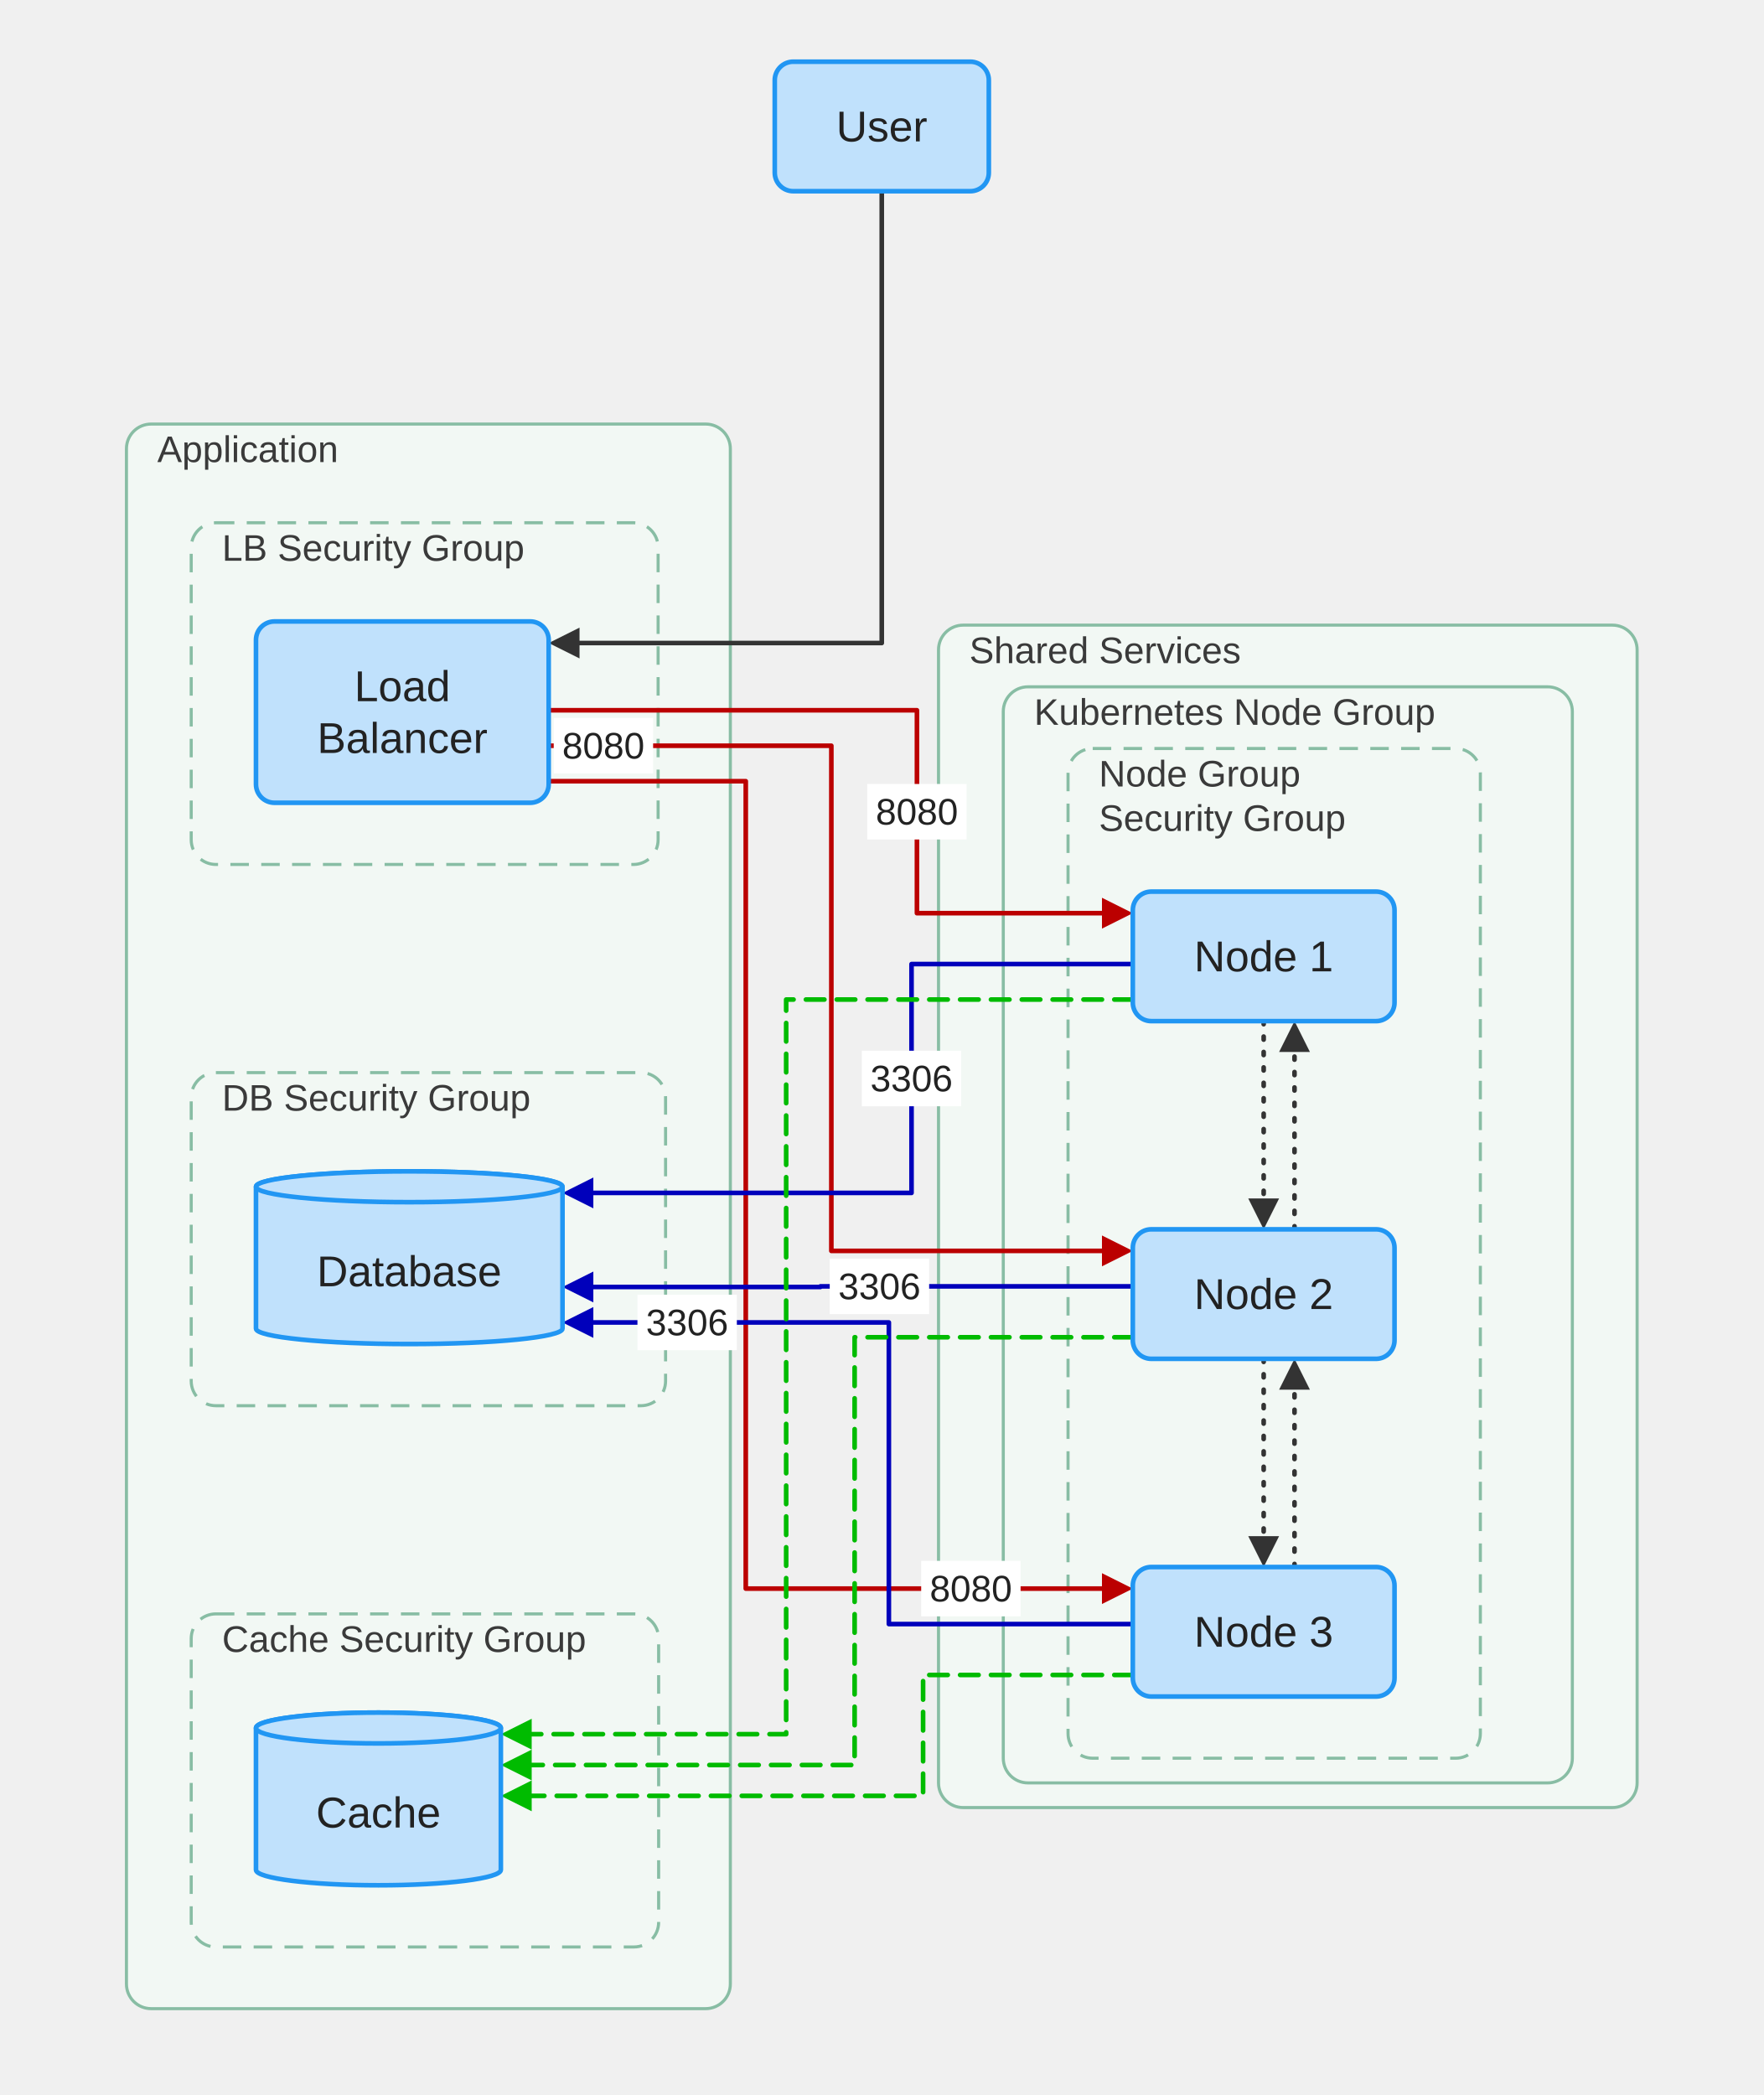
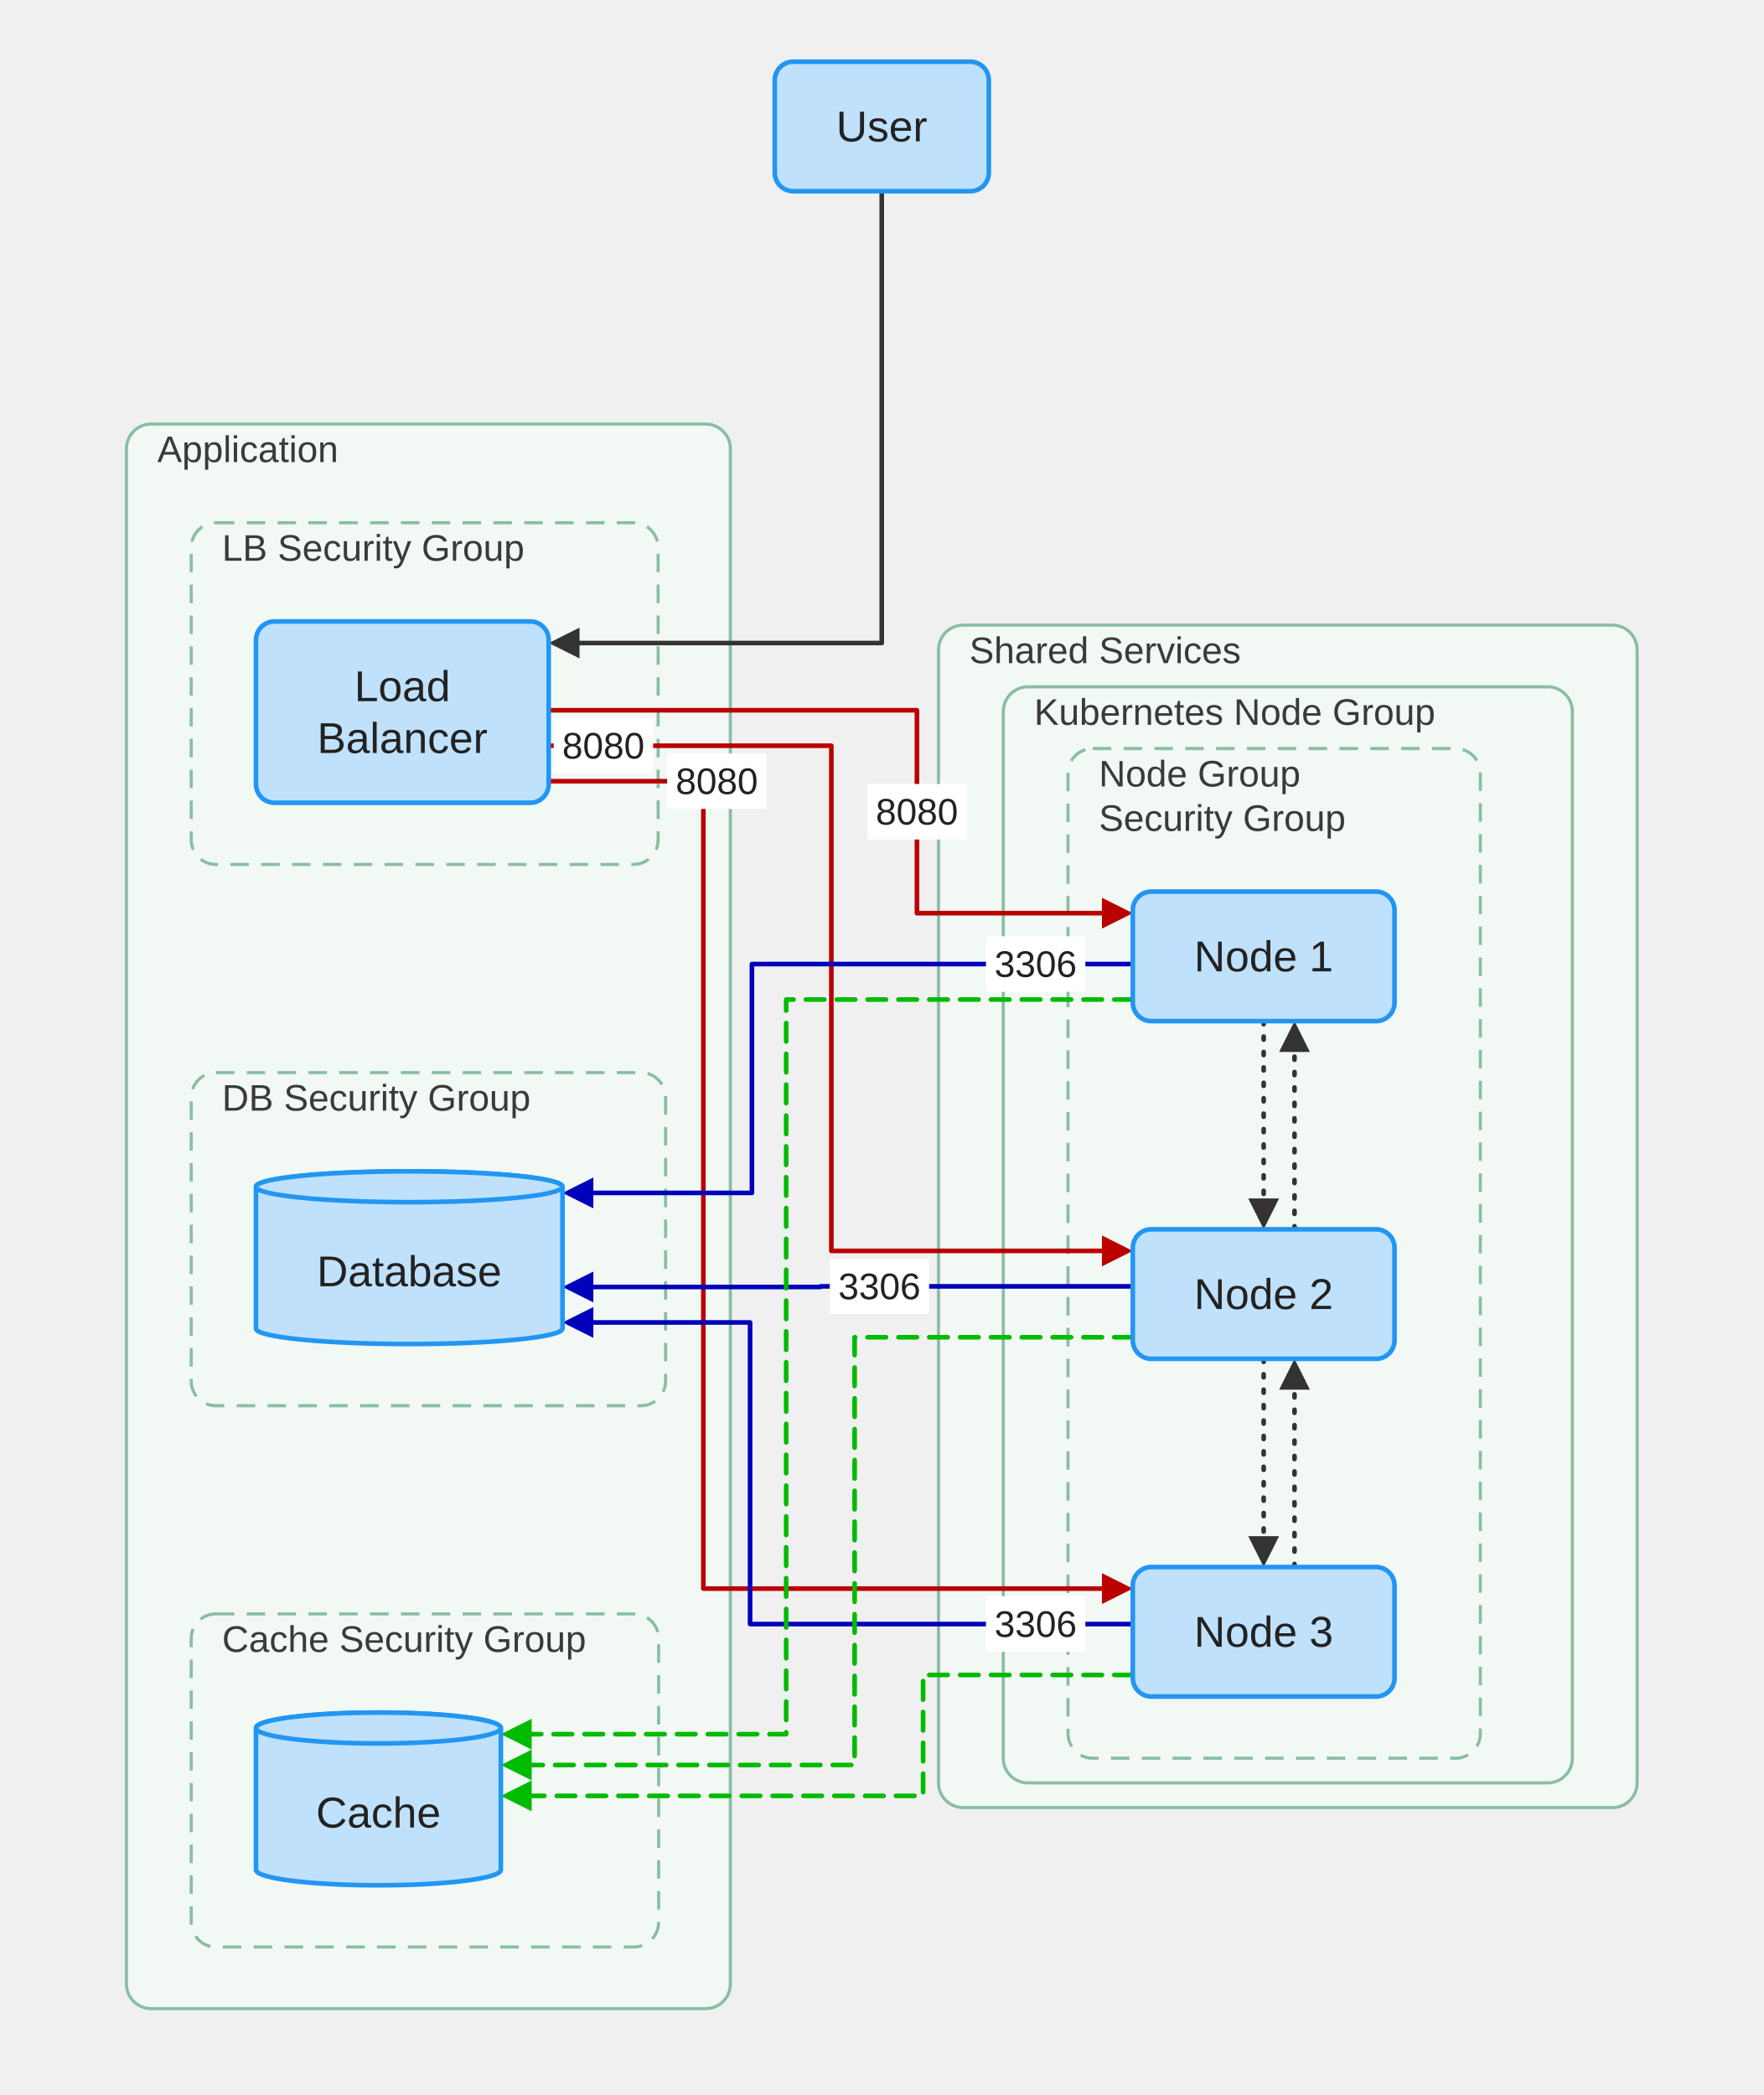
<svg xmlns="http://www.w3.org/2000/svg" width="571.82" height="679.30" viewBox="0 0 571.82 679.30">
  <defs>
    <marker id="arrow" viewBox="0 0 10 10" refX="6.00" refY="5" markerWidth="10" markerHeight="10" orient="auto" markerUnits="userSpaceOnUse">
      <path d="M0,0 L10,5 L0,10 Z" fill="#333" />
    </marker>
    <marker id="arrow-b00" viewBox="0 0 10 10" refX="6.00" refY="5" markerWidth="10" markerHeight="10" orient="auto" markerUnits="userSpaceOnUse">
      <path d="M0,0 L10,5 L0,10 Z" fill="#b00" />
    </marker>
    <marker id="arrow-00b" viewBox="0 0 10 10" refX="6.00" refY="5" markerWidth="10" markerHeight="10" orient="auto" markerUnits="userSpaceOnUse">
      <path d="M0,0 L10,5 L0,10 Z" fill="#00b" />
    </marker>
    <marker id="arrow-0b0" viewBox="0 0 10 10" refX="6.00" refY="5" markerWidth="10" markerHeight="10" orient="auto" markerUnits="userSpaceOnUse">
      <path d="M0,0 L10,5 L0,10 Z" fill="#0b0" />
    </marker>
  </defs>
  <g fill="none" stroke="#88BDA4" stroke-width="1" stroke-linejoin="round">
    <rect x="20.00" y="129.50" width="531.82" height="529.80" rx="8" ry="8" fill="none" stroke="none" stroke-width="1" />
    <rect x="41.00" y="137.50" width="195.81" height="513.80" rx="8" ry="8" fill="#f2f8f4" stroke="#88BDA4" stroke-width="1" />
    <rect x="62.00" y="169.50" width="151.39" height="110.80" rx="8" ry="8" fill="#f2f8f4" stroke="#88BDA4" stroke-width="1" stroke-dasharray="6 4" />
    <rect x="62.00" y="347.80" width="153.81" height="108.00" rx="8" ry="8" fill="#f2f8f4" stroke="#88BDA4" stroke-width="1" stroke-dasharray="6 4" />
    <rect x="62.00" y="523.30" width="151.56" height="108.00" rx="8" ry="8" fill="#f2f8f4" stroke="#88BDA4" stroke-width="1" stroke-dasharray="6 4" />
    <rect x="304.31" y="202.70" width="226.52" height="383.40" rx="8" ry="8" fill="#f2f8f4" stroke="#88BDA4" stroke-width="1" />
    <rect x="325.31" y="222.70" width="184.52" height="355.40" rx="8" ry="8" fill="#f2f8f4" stroke="#88BDA4" stroke-width="1" />
    <rect x="346.31" y="242.70" width="133.69" height="327.40" rx="8" ry="8" fill="#f2f8f4" stroke="#88BDA4" stroke-width="1" stroke-dasharray="6 4" />
  </g>
  <g fill="#3a3a3a" font-family="Arial, Helvetica, Liberation Sans, DejaVu Sans, sans-serif" font-size="12.00">
    <text x="51.00" y="141.50" text-anchor="start" dominant-baseline="hanging">Application</text>
    <text x="72.00" y="173.50" text-anchor="start" dominant-baseline="hanging">LB Security Group</text>
    <text x="72.00" y="351.80" text-anchor="start" dominant-baseline="hanging">DB Security Group</text>
    <text x="72.00" y="527.30" text-anchor="start" dominant-baseline="hanging">Cache Security Group</text>
    <text x="314.31" y="206.70" text-anchor="start" dominant-baseline="hanging">Shared Services</text>
    <text x="335.31" y="226.70" text-anchor="start" dominant-baseline="hanging">Kubernetes Node Group</text>
    <text x="356.31" y="246.70" text-anchor="start" dominant-baseline="hanging">Node Group<tspan x="356.31" y="261.10">Security Group</tspan>
    </text>
  </g>
  <g fill="none" stroke-linecap="round" stroke-linejoin="round">
    <polyline points="285.91,62.00 285.91,129.50 285.91,208.50 236.81,208.50 213.39,208.50 181.91,208.50" stroke="#333" stroke-width="1.5" marker-end="url(#arrow)" />
    <polyline points="177.91,230.30 213.39,230.30 236.81,230.30 297.31,230.30 297.31,296.10 304.31,296.10 325.31,296.10 346.31,296.10 363.31,296.10" stroke="#b00" stroke-width="1.5" marker-end="url(#arrow-b00)" />
    <polyline points="177.91,241.80 213.39,241.80 236.81,241.80 269.56,241.80 269.56,405.60 304.31,405.60 325.31,405.60 346.31,405.60 363.31,405.60" stroke="#b00" stroke-width="1.5" marker-end="url(#arrow-b00)" />
-     <polyline points="177.91,253.30 213.39,253.30 236.81,253.30 241.81,253.30 241.81,515.10 304.31,515.10 325.31,515.10 346.31,515.10 363.31,515.10" stroke="#b00" stroke-width="1.5" marker-end="url(#arrow-b00)" />
-     <polyline points="367.31,312.60 346.31,312.60 325.31,312.60 304.31,312.60 295.56,312.60 295.56,386.80 236.81,386.80 215.81,386.80 186.39,386.80" stroke="#00b" stroke-width="1.5" marker-end="url(#arrow-00b)" />
+     <polyline points="177.91,253.30 213.39,253.30 236.81,253.30 228.06,253.30 228.06,515.10 236.81,515.10 304.31,515.10 325.31,515.10 346.31,515.10 363.31,515.10" stroke="#b00" stroke-width="1.5" marker-end="url(#arrow-b00)" />
+     <polyline points="367.31,312.60 346.31,312.60 325.31,312.60 304.31,312.60 243.81,312.60 243.81,386.80 236.81,386.80 215.81,386.80 186.39,386.80" stroke="#00b" stroke-width="1.5" marker-end="url(#arrow-00b)" />
    <polyline points="367.31,417.10 346.31,417.10 325.31,417.10 304.31,417.10 266.01,417.10 266.01,417.30 236.81,417.30 215.81,417.30 186.39,417.30" stroke="#00b" stroke-width="1.5" marker-end="url(#arrow-00b)" />
-     <polyline points="367.31,526.60 346.31,526.60 325.31,526.60 304.31,526.60 288.21,526.60 288.21,428.80 236.81,428.80 215.81,428.80 186.39,428.80" stroke="#00b" stroke-width="1.5" marker-end="url(#arrow-00b)" />
+     <polyline points="367.31,526.60 346.31,526.60 325.31,526.60 304.31,526.60 243.21,526.60 243.21,428.80 236.81,428.80 215.81,428.80 186.39,428.80" stroke="#00b" stroke-width="1.5" marker-end="url(#arrow-00b)" />
    <polyline points="367.31,324.10 346.31,324.10 325.31,324.10 304.31,324.10 254.91,324.10 254.91,562.30 236.81,562.30 213.56,562.30 166.40,562.30" stroke="#0b0" stroke-width="1.5" stroke-dasharray="6 4" marker-end="url(#arrow-0b0)" />
    <polyline points="367.31,433.60 346.31,433.60 325.31,433.60 304.31,433.60 277.11,433.60 277.11,572.30 236.81,572.30 213.56,572.30 166.40,572.30" stroke="#0b0" stroke-width="1.5" stroke-dasharray="6 4" marker-end="url(#arrow-0b0)" />
    <polyline points="367.31,543.10 346.31,543.10 325.31,543.10 304.31,543.10 299.31,543.10 299.31,582.30 236.81,582.30 213.56,582.30 166.40,582.30" stroke="#0b0" stroke-width="1.5" stroke-dasharray="6 4" marker-end="url(#arrow-0b0)" />
    <polyline points="409.74,331.10 409.74,394.60" stroke="#333" stroke-width="1.5" stroke-dasharray="1 4" marker-end="url(#arrow)" />
    <polyline points="409.74,440.60 409.74,504.10" stroke="#333" stroke-width="1.5" stroke-dasharray="1 4" marker-end="url(#arrow)" />
    <polyline points="419.74,508.10 419.74,444.60" stroke="#333" stroke-width="1.5" stroke-dasharray="1 4" marker-end="url(#arrow)" />
    <polyline points="419.74,398.60 419.74,335.10" stroke="#333" stroke-width="1.5" stroke-dasharray="1 4" marker-end="url(#arrow)" />
  </g>
  <g fill="#fff" stroke="none">
    <rect x="281.19" y="254.20" width="32.23" height="18.00" />
    <rect x="179.54" y="232.80" width="32.23" height="18.00" />
-     <rect x="298.69" y="506.10" width="32.23" height="18.00" />
-     <rect x="279.44" y="340.70" width="32.23" height="18.00" />
+     <rect x="216.32" y="244.30" width="32.23" height="18.00" />
+     <rect x="319.69" y="303.60" width="32.23" height="18.00" />
    <rect x="269.04" y="408.10" width="32.23" height="18.00" />
-     <rect x="206.69" y="419.80" width="32.23" height="18.00" />
+     <rect x="319.69" y="517.60" width="32.23" height="18.00" />
  </g>
  <g fill="#222" font-family="Arial, Helvetica, Liberation Sans, DejaVu Sans, sans-serif" font-size="12.00" text-anchor="middle" dominant-baseline="central">
    <text x="297.31" y="263.20">8080</text>
    <text x="195.65" y="241.80">8080</text>
-     <text x="314.81" y="515.10">8080</text>
-     <text x="295.56" y="349.70">3306</text>
+     <text x="232.43" y="253.30">8080</text>
+     <text x="335.81" y="312.60">3306</text>
    <text x="285.16" y="417.10">3306</text>
-     <text x="222.81" y="428.80">3306</text>
+     <text x="335.81" y="526.60">3306</text>
  </g>
  <g>
    <rect x="83.00" y="201.50" width="94.91" height="58.80" rx="6" ry="6" fill="#c0e1fc" stroke="#2196F3" stroke-width="1.5" />
    <text x="130.46" y="222.50" font-family="Arial, Helvetica, Liberation Sans, DejaVu Sans, sans-serif" font-size="14" fill="#222" text-anchor="middle" dominant-baseline="central">Load<tspan x="130.46" y="239.30">Balancer</tspan>
    </text>
    <path d="M83.00,384.80 L83.00,430.80 A49.69,5.00 0 0 0 182.39,430.80 L182.39,384.80 A49.69,5.00 0 0 0 83.00,384.80 Z" fill="#c0e1fc" stroke="#2196F3" stroke-width="1.5" />
    <ellipse cx="132.69" cy="384.80" rx="49.69" ry="5.00" fill="#c0e1fc" stroke="#2196F3" stroke-width="1.5" />
    <text x="132.69" y="412.22" font-family="Arial, Helvetica, Liberation Sans, DejaVu Sans, sans-serif" font-size="14" fill="#222" text-anchor="middle" dominant-baseline="central">Database</text>
    <path d="M83.00,560.30 L83.00,606.30 A39.70,5.00 0 0 0 162.40,606.30 L162.40,560.30 A39.70,5.00 0 0 0 83.00,560.30 Z" fill="#c0e1fc" stroke="#2196F3" stroke-width="1.5" />
    <ellipse cx="122.70" cy="560.30" rx="39.70" ry="5.00" fill="#c0e1fc" stroke="#2196F3" stroke-width="1.5" />
    <text x="122.70" y="587.72" font-family="Arial, Helvetica, Liberation Sans, DejaVu Sans, sans-serif" font-size="14" fill="#222" text-anchor="middle" dominant-baseline="central">Cache</text>
    <rect x="367.31" y="289.10" width="84.86" height="42.00" rx="6" ry="6" fill="#c0e1fc" stroke="#2196F3" stroke-width="1.5" />
    <text x="409.74" y="310.10" font-family="Arial, Helvetica, Liberation Sans, DejaVu Sans, sans-serif" font-size="14" fill="#222" text-anchor="middle" dominant-baseline="central">Node 1</text>
    <rect x="367.31" y="398.60" width="84.86" height="42.00" rx="6" ry="6" fill="#c0e1fc" stroke="#2196F3" stroke-width="1.5" />
    <text x="409.74" y="419.60" font-family="Arial, Helvetica, Liberation Sans, DejaVu Sans, sans-serif" font-size="14" fill="#222" text-anchor="middle" dominant-baseline="central">Node 2</text>
    <rect x="367.31" y="508.10" width="84.86" height="42.00" rx="6" ry="6" fill="#c0e1fc" stroke="#2196F3" stroke-width="1.5" />
    <text x="409.74" y="529.10" font-family="Arial, Helvetica, Liberation Sans, DejaVu Sans, sans-serif" font-size="14" fill="#222" text-anchor="middle" dominant-baseline="central">Node 3</text>
    <rect x="251.21" y="20.00" width="69.41" height="42.00" rx="6" ry="6" fill="#c0e1fc" stroke="#2196F3" stroke-width="1.5" />
    <text x="285.91" y="41.00" font-family="Arial, Helvetica, Liberation Sans, DejaVu Sans, sans-serif" font-size="14" fill="#222" text-anchor="middle" dominant-baseline="central">User</text>
  </g>
</svg>
